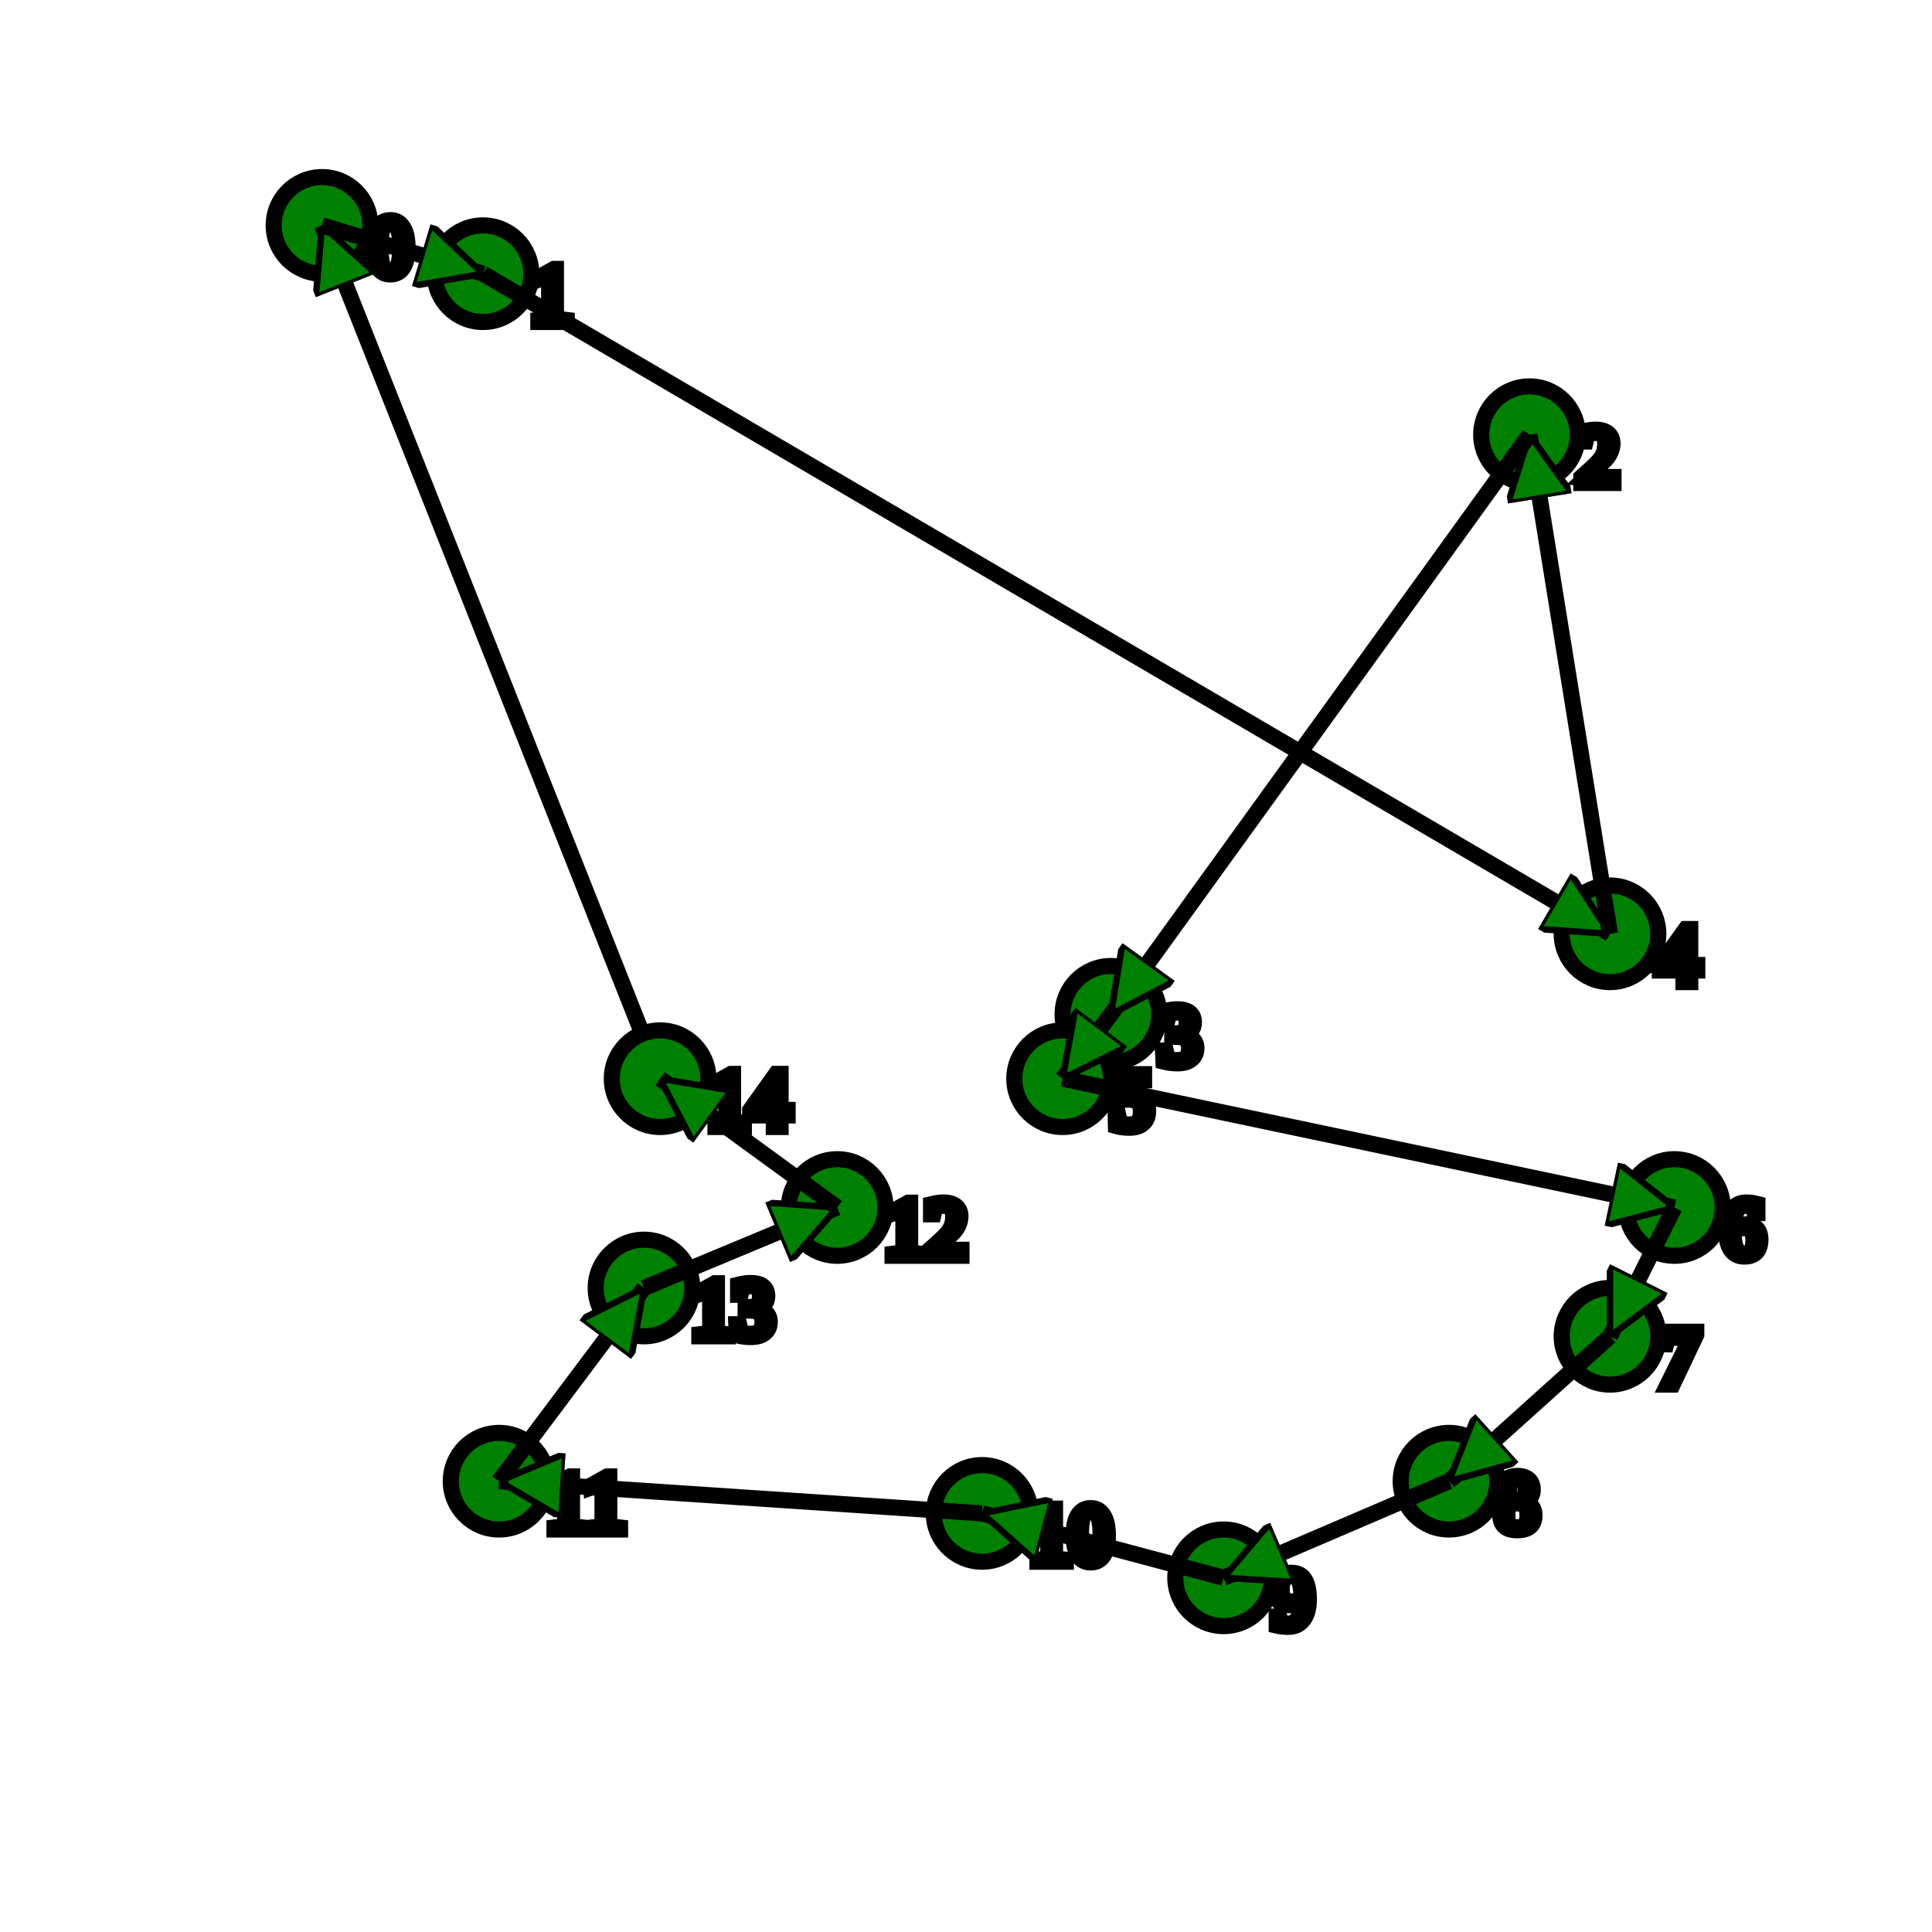
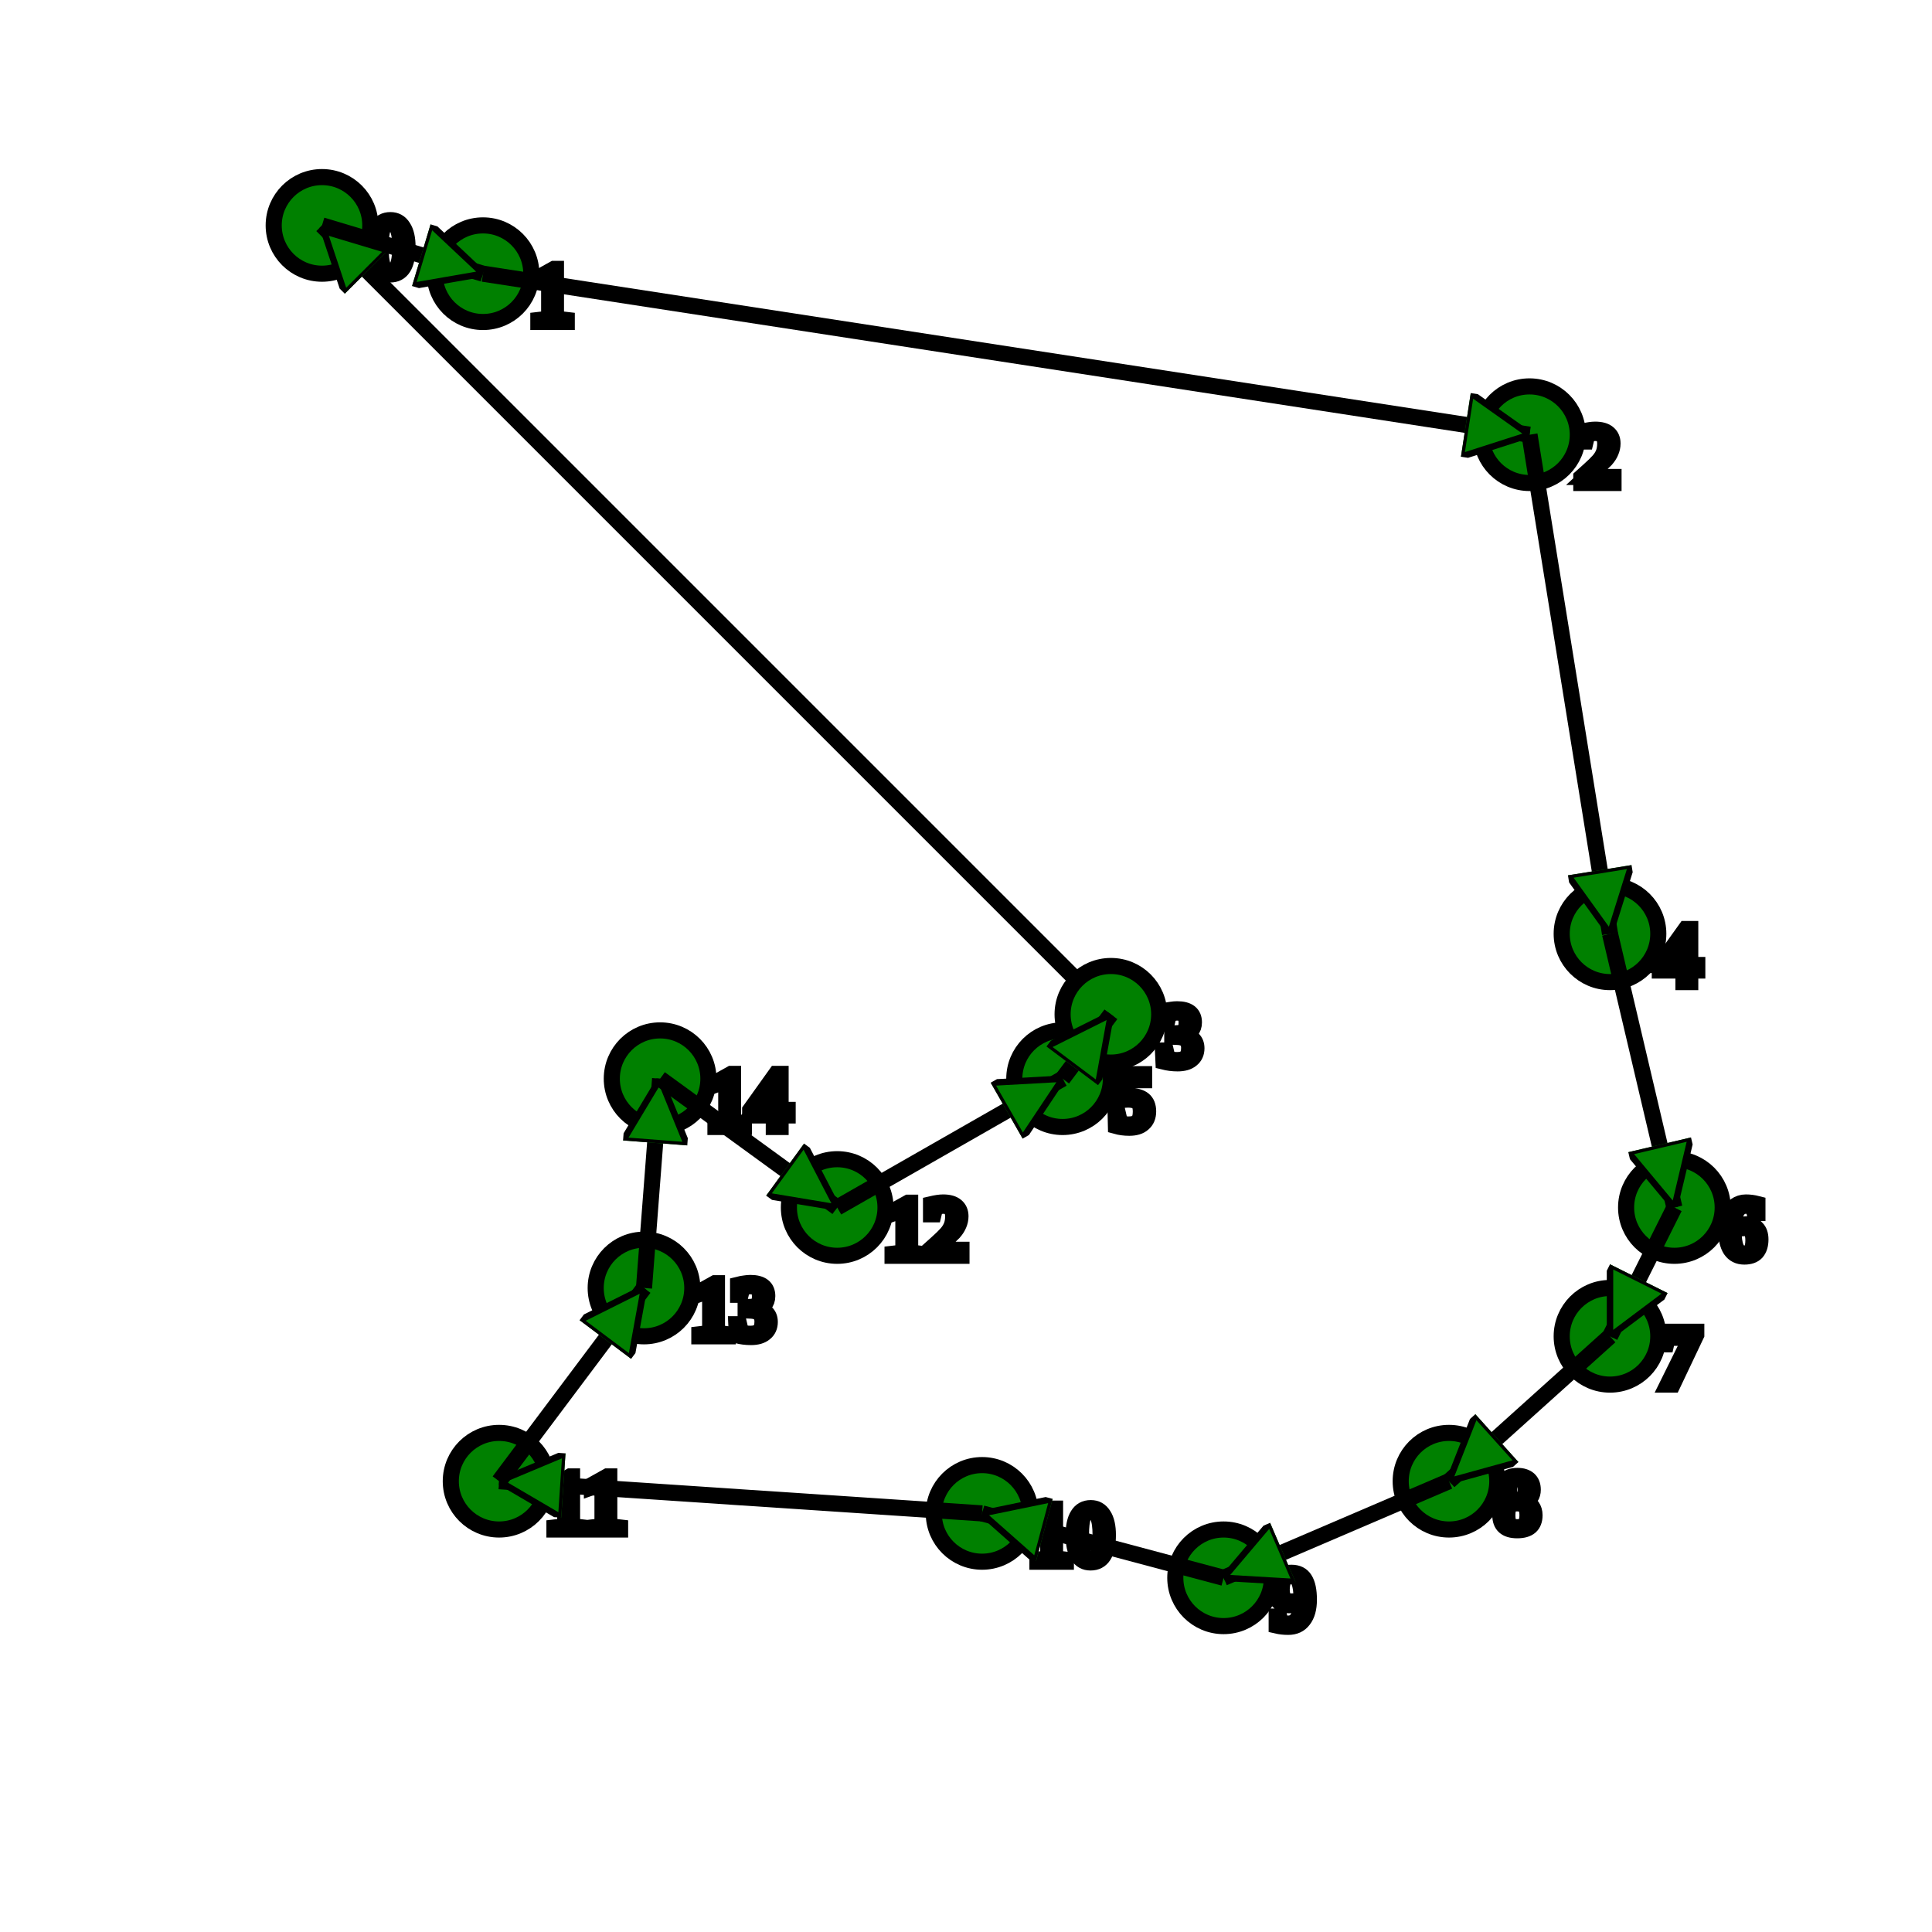
<svg xmlns="http://www.w3.org/2000/svg" viewBox="-10 -10 120 120">
  <g stroke="black" fill="green">
    <defs>
      <marker id="Triangle" viewBox="0 0 10 10" refX="10" refY="5" markerUnits="strokeWidth" markerWidth="5" markerHeight="4" orient="auto">
        <path d="M 0 0 L 10 5 L 0 10 z" />
      </marker>
    </defs>
    <text x="13" y="7" font-size="5">0</text>
    <circle cx="10" cy="4" r="3" />
-     <line x1="31" x2="10" y1="57" y2="4" stroke-width="1" marker-end="url(#Triangle)" />
+     <line x1="59" x2="10" y1="53" y2="4" stroke-width="1" marker-end="url(#Triangle)" />
    <text x="23" y="10" font-size="5">1</text>
    <circle cx="20" cy="7" r="3" />
    <line x1="10" x2="20" y1="4" y2="7" stroke-width="1" marker-end="url(#Triangle)" />
+     <text x="88" y="20" font-size="5">2</text>
+     <circle cx="85" cy="17" r="3" />
+     <line x1="20" x2="85" y1="7" y2="17" stroke-width="1" marker-end="url(#Triangle)" />
    <text x="93" y="51" font-size="5">4</text>
    <circle cx="90" cy="48" r="3" />
-     <line x1="20" x2="90" y1="7" y2="48" stroke-width="1" marker-end="url(#Triangle)" />
-     <text x="88" y="20" font-size="5">2</text>
-     <circle cx="85" cy="17" r="3" />
-     <line x1="90" x2="85" y1="48" y2="17" stroke-width="1" marker-end="url(#Triangle)" />
-     <text x="62" y="56" font-size="5">3</text>
-     <circle cx="59" cy="53" r="3" />
-     <line x1="85" x2="59" y1="17" y2="53" stroke-width="1" marker-end="url(#Triangle)" />
-     <text x="59" y="60" font-size="5">5</text>
-     <circle cx="56" cy="57" r="3" />
-     <line x1="59" x2="56" y1="53" y2="57" stroke-width="1" marker-end="url(#Triangle)" />
+     <line x1="85" x2="90" y1="17" y2="48" stroke-width="1" marker-end="url(#Triangle)" />
    <text x="97" y="68" font-size="5">6</text>
    <circle cx="94" cy="65" r="3" />
-     <line x1="56" x2="94" y1="57" y2="65" stroke-width="1" marker-end="url(#Triangle)" />
+     <line x1="90" x2="94" y1="48" y2="65" stroke-width="1" marker-end="url(#Triangle)" />
    <text x="93" y="76" font-size="5">7</text>
    <circle cx="90" cy="73" r="3" />
    <line x1="94" x2="90" y1="65" y2="73" stroke-width="1" marker-end="url(#Triangle)" />
    <text x="83" y="85" font-size="5">8</text>
    <circle cx="80" cy="82" r="3" />
    <line x1="90" x2="80" y1="73" y2="82" stroke-width="1" marker-end="url(#Triangle)" />
    <text x="69" y="91" font-size="5">9</text>
    <circle cx="66" cy="88" r="3" />
    <line x1="80" x2="66" y1="82" y2="88" stroke-width="1" marker-end="url(#Triangle)" />
    <text x="54" y="87" font-size="5">10</text>
    <circle cx="51" cy="84" r="3" />
    <line x1="66" x2="51" y1="88" y2="84" stroke-width="1" marker-end="url(#Triangle)" />
    <text x="24" y="85" font-size="5">11</text>
    <circle cx="21" cy="82" r="3" />
    <line x1="51" x2="21" y1="84" y2="82" stroke-width="1" marker-end="url(#Triangle)" />
    <text x="33" y="73" font-size="5">13</text>
    <circle cx="30" cy="70" r="3" />
    <line x1="21" x2="30" y1="82" y2="70" stroke-width="1" marker-end="url(#Triangle)" />
+     <text x="34" y="60" font-size="5">14</text>
+     <circle cx="31" cy="57" r="3" />
+     <line x1="30" x2="31" y1="70" y2="57" stroke-width="1" marker-end="url(#Triangle)" />
    <text x="45" y="68" font-size="5">12</text>
    <circle cx="42" cy="65" r="3" />
-     <line x1="30" x2="42" y1="70" y2="65" stroke-width="1" marker-end="url(#Triangle)" />
-     <text x="34" y="60" font-size="5">14</text>
-     <circle cx="31" cy="57" r="3" />
-     <line x1="42" x2="31" y1="65" y2="57" stroke-width="1" marker-end="url(#Triangle)" />
+     <line x1="31" x2="42" y1="57" y2="65" stroke-width="1" marker-end="url(#Triangle)" />
+     <text x="59" y="60" font-size="5">5</text>
+     <circle cx="56" cy="57" r="3" />
+     <line x1="42" x2="56" y1="65" y2="57" stroke-width="1" marker-end="url(#Triangle)" />
+     <text x="62" y="56" font-size="5">3</text>
+     <circle cx="59" cy="53" r="3" />
+     <line x1="56" x2="59" y1="57" y2="53" stroke-width="1" marker-end="url(#Triangle)" />
  </g>
</svg>
